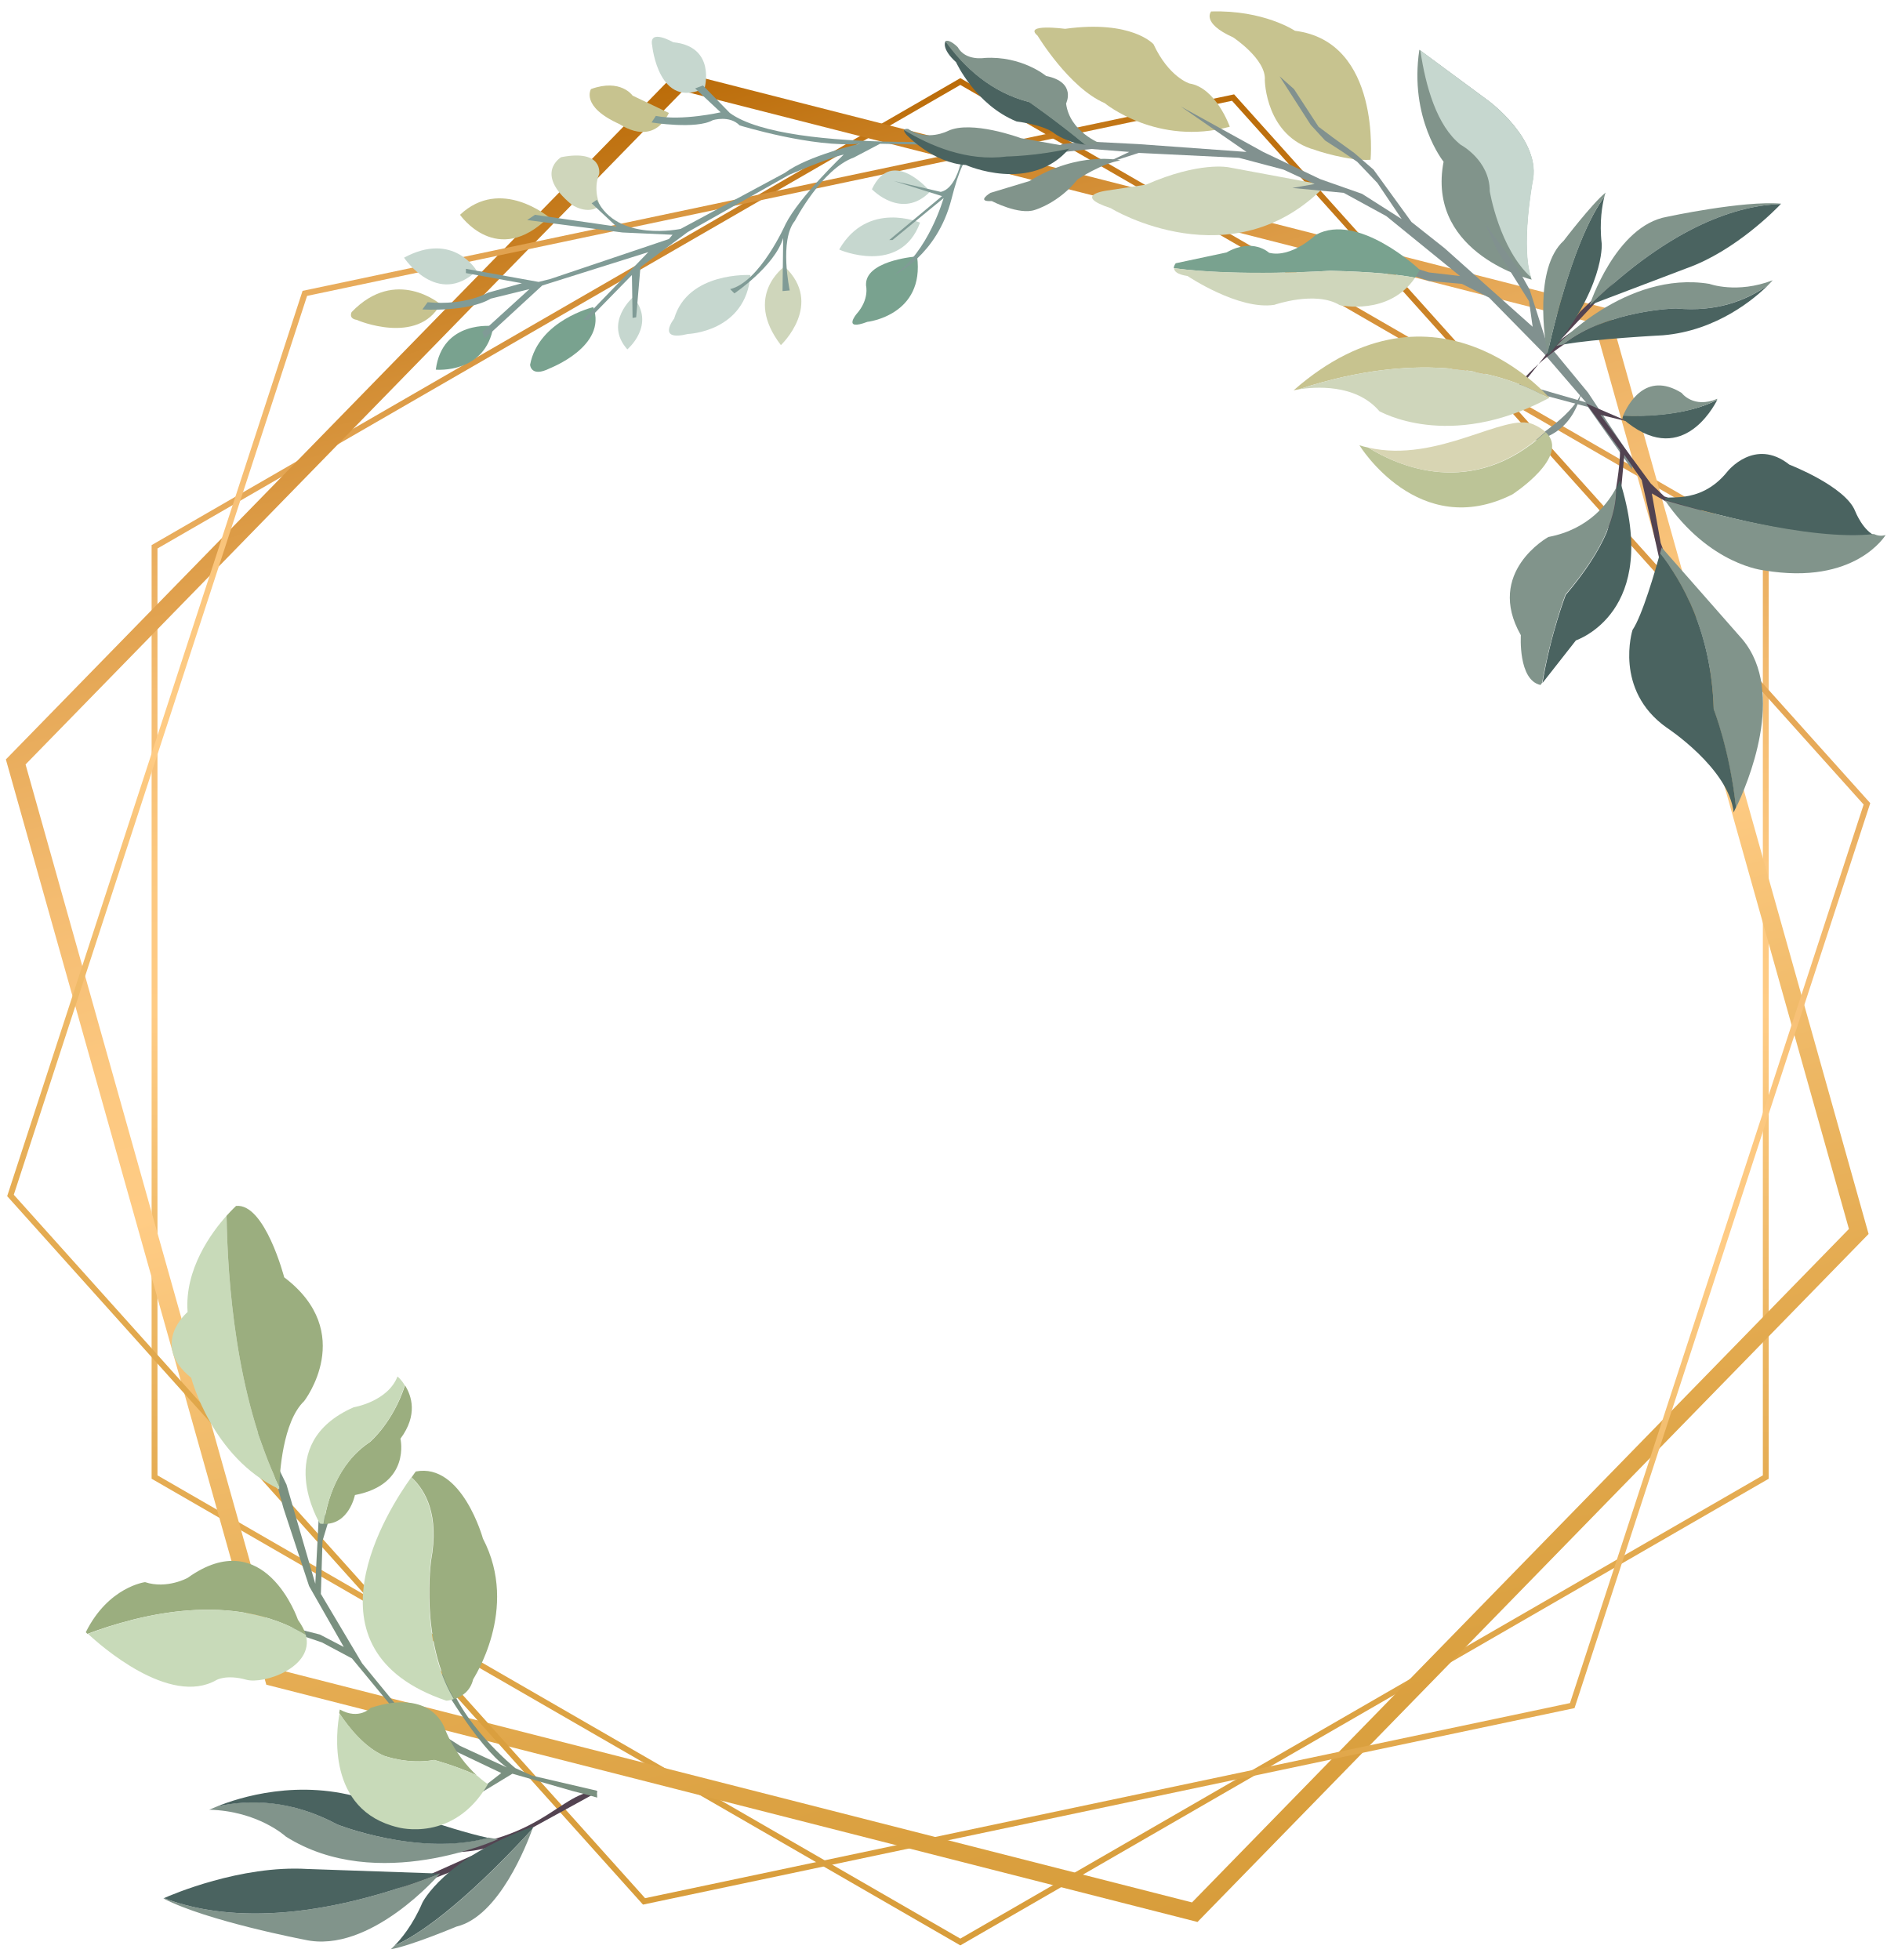
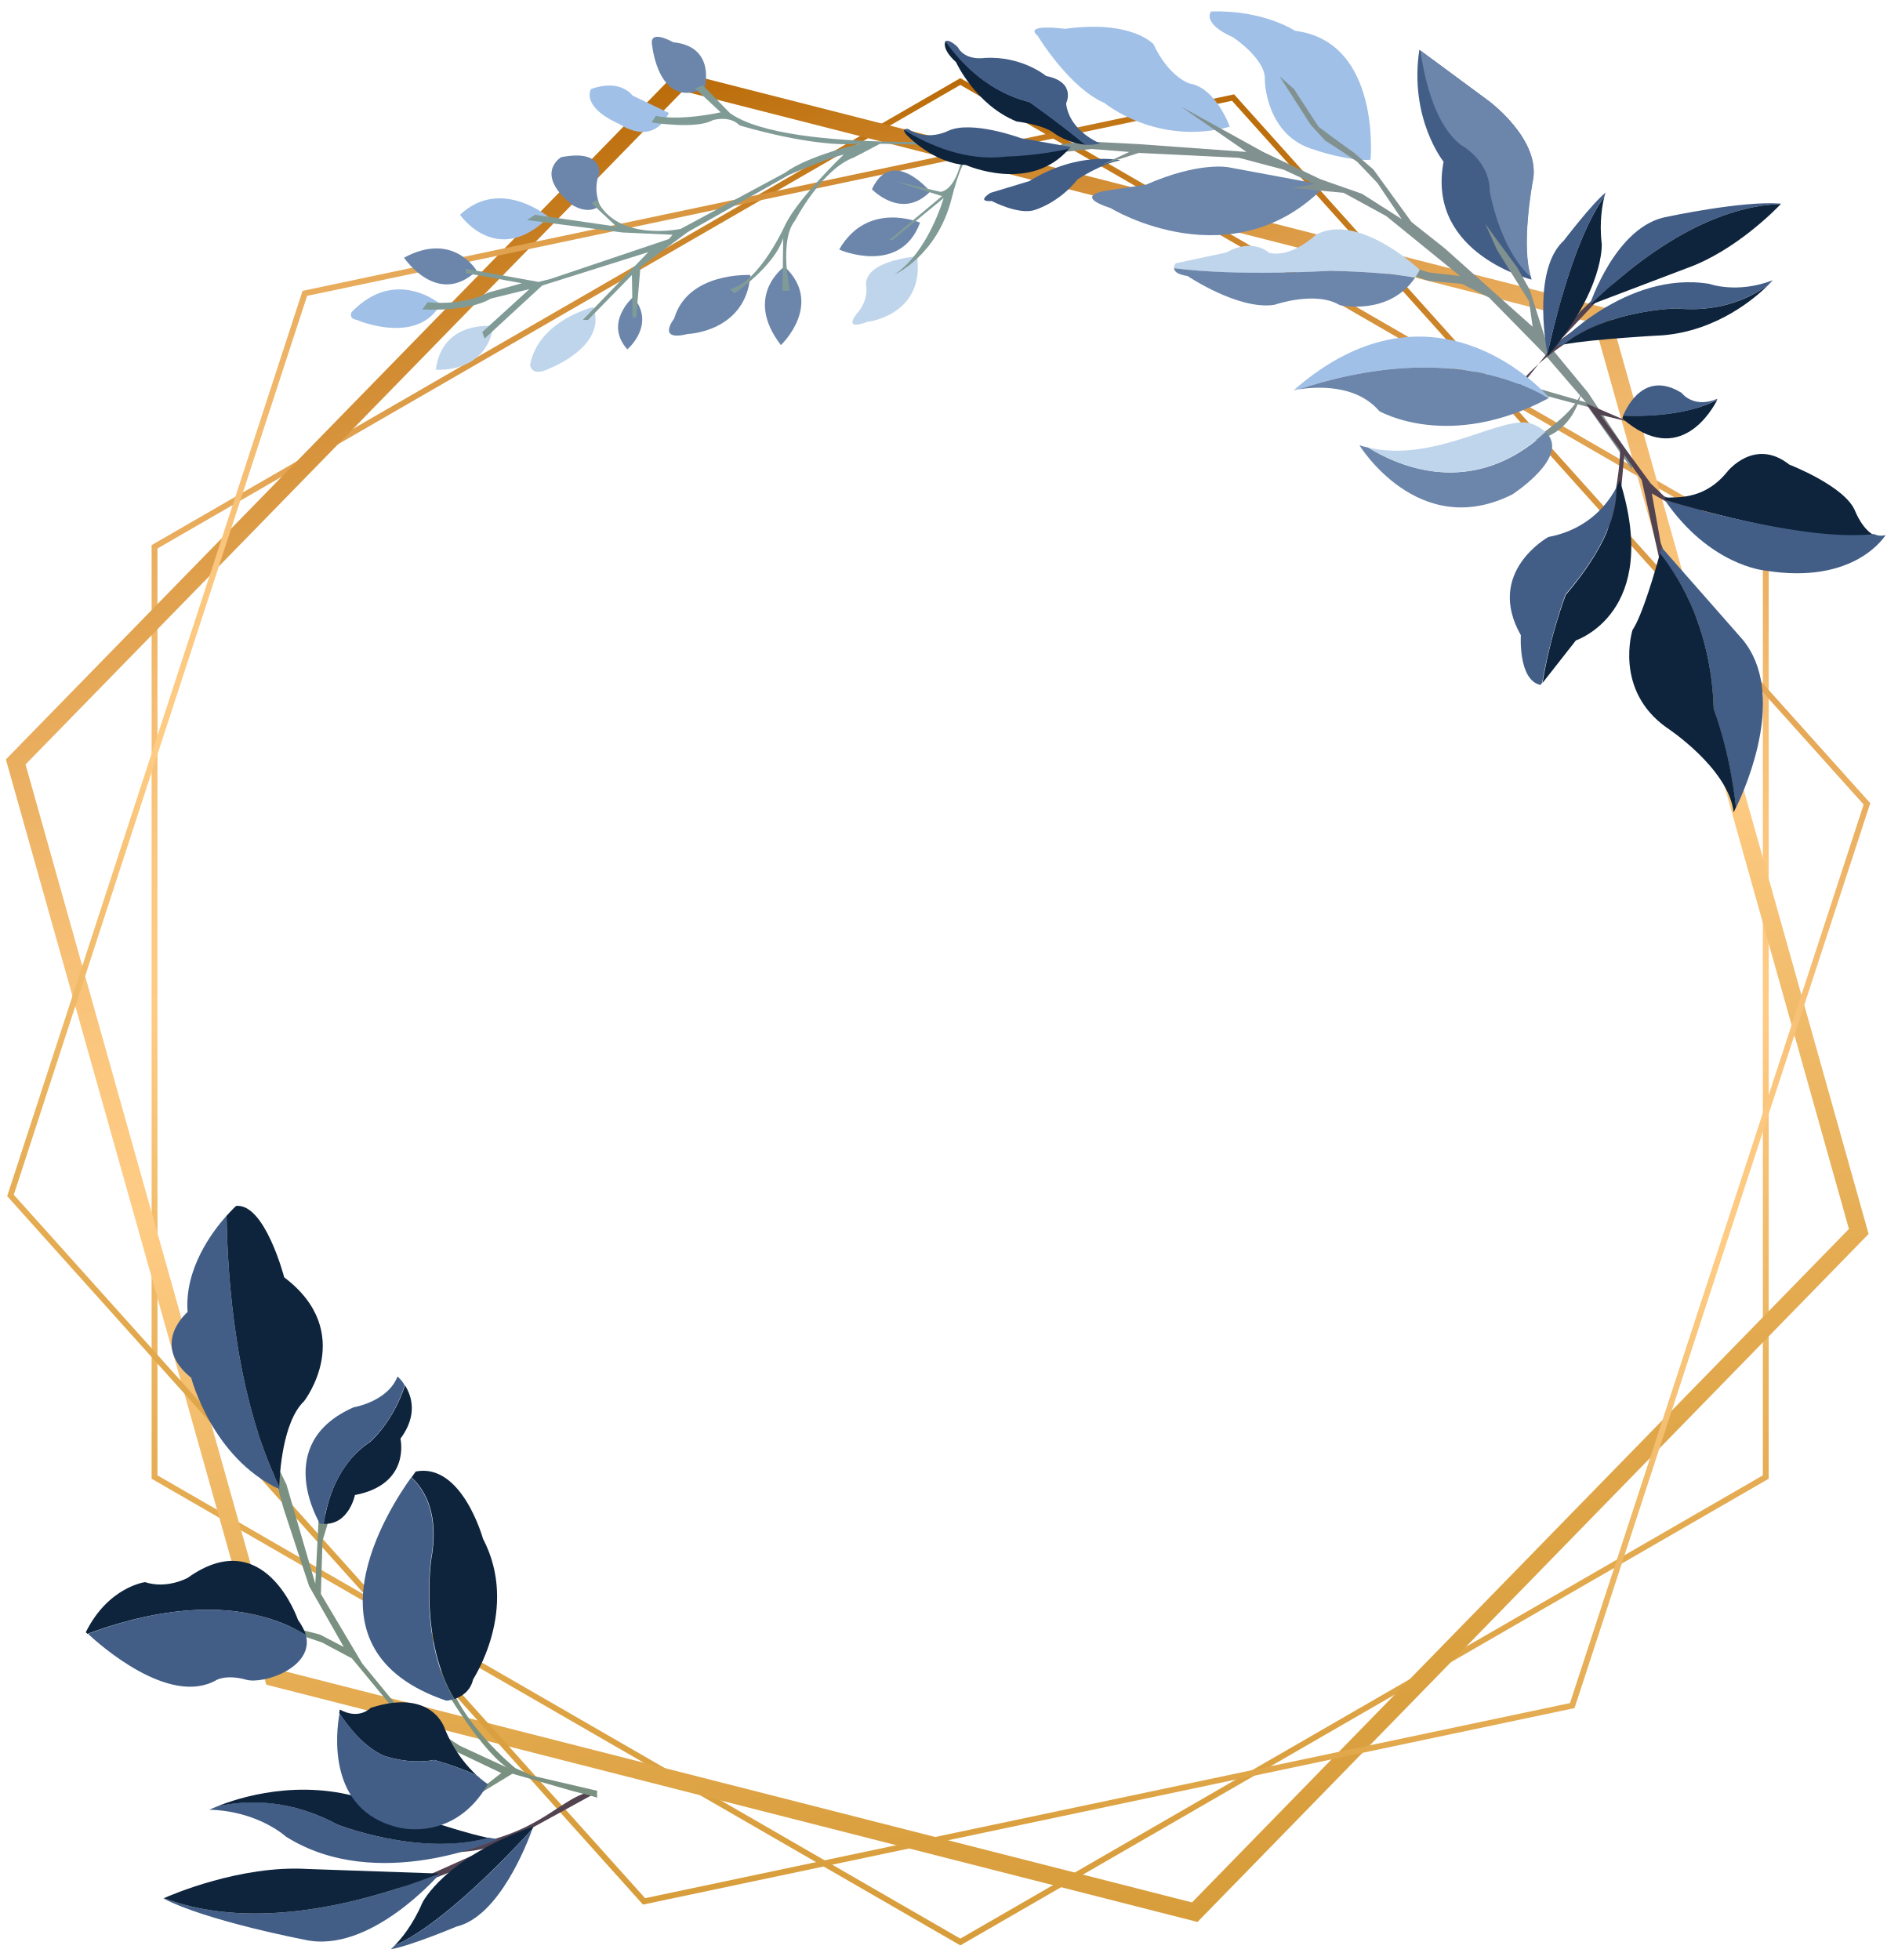
<svg xmlns="http://www.w3.org/2000/svg" version="1.1" id="Capa_1" x="0px" y="0px" viewBox="0 0 579.6 598.6" style="enable-background:new 0 0 579.6 598.6;" xml:space="preserve">
  <style type="text/css">
	.st0{fill:none;stroke:url(#SVGID_1_);stroke-width:1.79;stroke-miterlimit:10;}
	.st1{fill:none;stroke:url(#SVGID_2_);stroke-width:5.369;stroke-miterlimit:10;}
	.st2{fill:none;stroke:url(#SVGID_3_);stroke-width:1.79;stroke-miterlimit:10;}
- 	.st3{fill:#C6D7CF;}
- 	.st4{fill:#C7C38F;}
- 	.st5{fill:#CFD6BB;}
- 	.st6{fill:#79A28F;}
+ 	.st3{fill:#6c86ab;}
+ 	.st4{fill:#a0c0e7;}
+ 	.st5{fill:#6c86ab;}
+ 	.st6{fill:#bfd5ec;}
	.st7{fill:#809B96;}
- 	.st8{fill:#81948B;}
+ 	.st8{fill:#425e87;}
	.st9{fill:#81918F;}
	.st10{fill:#534351;}
- 	.st11{fill:#4A6360;}
+ 	.st11{fill:#0e243c;}
	.st12{fill:#524351;}
- 	.st13{fill:#BCC497;}
- 	.st14{fill:#D8D5B3;}
+ 	.st13{fill:#6c86ab;}
+ 	.st14{fill:#bfd5ec;}
	.st15{fill:#7A9080;}
- 	.st16{fill:#C8DAB9;}
- 	.st17{fill:#9BAE7F;}
+ 	.st16{fill:#425e87;}
+ 	.st17{fill:#0e243c;}
</style>
  <linearGradient id="SVGID_1_" gradientUnits="userSpaceOnUse" x1="-1098.163" y1="1601.28" x2="-527.858" y2="1601.28" gradientTransform="matrix(0 -1 1 0 -1308 -504)">
    <stop offset="0" style="stop-color:#D89D3B" />
    <stop offset="0.102" style="stop-color:#DBA141" />
    <stop offset="0.237" style="stop-color:#E4AB51" />
    <stop offset="0.39" style="stop-color:#F2BD6D" />
    <stop offset="0.5" style="stop-color:#FFCC85" />
    <stop offset="0.577" style="stop-color:#FCC880" />
    <stop offset="0.671" style="stop-color:#F4BC71" />
    <stop offset="0.774" style="stop-color:#E6A958" />
    <stop offset="0.885" style="stop-color:#D38E35" />
    <stop offset="0.999" style="stop-color:#BA6B08" />
    <stop offset="1" style="stop-color:#BA6B08" />
  </linearGradient>
  <polygon class="st0" points="47.2,167 47.2,451.1 293.3,593.1 539.3,451.1 539.3,167 293.3,24.9 " />
  <linearGradient id="SVGID_2_" gradientUnits="userSpaceOnUse" x1="-1462.883" y1="1618.742" x2="-875.819" y2="1618.742" gradientTransform="matrix(-0.2707 -0.9627 0.9627 -0.2707 -1588.61 -383.1355)">
    <stop offset="0" style="stop-color:#D89D3B" />
    <stop offset="0.102" style="stop-color:#DBA141" />
    <stop offset="0.237" style="stop-color:#E4AB51" />
    <stop offset="0.39" style="stop-color:#F2BD6D" />
    <stop offset="0.5" style="stop-color:#FFCC85" />
    <stop offset="0.577" style="stop-color:#FCC880" />
    <stop offset="0.671" style="stop-color:#F4BC71" />
    <stop offset="0.774" style="stop-color:#E6A958" />
    <stop offset="0.885" style="stop-color:#D38E35" />
    <stop offset="0.999" style="stop-color:#BA6B08" />
    <stop offset="1" style="stop-color:#BA6B08" />
  </linearGradient>
  <polygon class="st1" points="4.8,232.7 83.5,512.3 364.9,584 567.7,376.1 489.1,96.5 207.7,24.8 " />
  <linearGradient id="SVGID_3_" gradientUnits="userSpaceOnUse" x1="-707.946" y1="1449.217" x2="-126.416" y2="1449.217" gradientTransform="matrix(0.3105 -0.9506 0.9506 0.3105 -961.4344 -541.2914)">
    <stop offset="0" style="stop-color:#D89D3B" />
    <stop offset="0.102" style="stop-color:#DBA141" />
    <stop offset="0.237" style="stop-color:#E4AB51" />
    <stop offset="0.39" style="stop-color:#F2BD6D" />
    <stop offset="0.5" style="stop-color:#FFCC85" />
    <stop offset="0.577" style="stop-color:#FCC880" />
    <stop offset="0.671" style="stop-color:#F4BC71" />
    <stop offset="0.774" style="stop-color:#E6A958" />
    <stop offset="0.885" style="stop-color:#D38E35" />
    <stop offset="0.999" style="stop-color:#BA6B08" />
    <stop offset="1" style="stop-color:#BA6B08" />
  </linearGradient>
  <polygon class="st2" points="93.1,89.6 3.2,365.1 196.7,580.7 480.2,520.9 570.2,245.5 376.6,29.8 " />
  <path class="st3" d="M215.2,26.9c0,0,3.6-12.7-9.6-14c0,0-7.6-4.4-6.4,1.1C199.2,14,201.2,33.8,215.2,26.9z" />
  <path class="st4" d="M204.3,34.5l-11.1-5.3c0,0-3.6-5.3-12.7-2c0,0-3.3,5.3,8.7,10.7C189.2,37.8,199,45.2,204.3,34.5z" />
  <path class="st5" d="M183.2,62.7c0,0-2.2-4.7-0.2-9.6c0,0,1.3-7.6-11.6-5.1c0,0-8.4,4.9,3.1,14.4C174.5,62.5,179.8,66,183.2,62.7z" />
  <path class="st4" d="M167.6,66.3c0,0-14.7-12.4-27.1-0.7C140.5,65.6,151.8,82,167.6,66.3z" />
  <path class="st3" d="M145.6,82.7c0,0-7.1-12.2-22.2-4C123.4,78.7,133.6,94,145.6,82.7z" />
  <path class="st4" d="M134.5,92.9c0,0-13.6-11.6-27.1,2.4c0,0-1.1,2,1.6,2.4C109,97.8,127.6,105.6,134.5,92.9z" />
  <path class="st6" d="M150.7,99.6c0,0-15.6-2-17.6,13.3C133.2,112.9,148.3,114.3,150.7,99.6z" />
  <path class="st6" d="M181.2,93.8c0,0-16.7,4-19.3,17.6c0,0,0.2,4,6,1.1C167.8,112.5,185.6,105.8,181.2,93.8z" />
  <path class="st3" d="M193.4,90.7c0,0-9.1,7.8-1.8,16C191.6,106.7,200.5,99.2,193.4,90.7z" />
  <path class="st3" d="M229.2,84c0,0-19.1-1.1-23.3,13.3c0,0-5.6,7.1,4.2,4.7C210.1,102,227.8,101.4,229.2,84z" />
  <path class="st5" d="M239.6,81.4c0,0-12.7,8.9-1.1,24C238.5,105.4,251.8,92.9,239.6,81.4z" />
  <path class="st3" d="M284.1,58.5c0,0-11.6-14-17.8-0.7C266.3,57.8,275.4,67.4,284.1,58.5z" />
  <path class="st3" d="M281,68c0,0-16-6.9-24.7,8.2C256.3,76.3,275,84.3,281,68z" />
  <path class="st6" d="M280.1,78.3c0,0-14.1,1-15.5,7.5c-0.1,0.4-0.1,0.9-0.1,1.4c0,0,1.1,4.2-2.9,8.7c0,0-4.4,5.3,3.3,2.4  C265,98.3,282.5,96.3,280.1,78.3z" />
  <path class="st7" d="M310.7,42.3c0,0-69.8,5.3-87.8-7.8l-8.2-8.4l-2.4,0.9l7.8,7.3c0,0-11.8,2.7-19.8,1.1l-1.3,2  c0,0,13.6,2.2,18.7-0.7c0,0,5.1-1.6,8.2,1.6c0,0,22.4,6.9,36.7,5.6c0,0-15.8,3.6-22.9,8.9l-31.8,17.1c0,0-19.3,4.2-25.6-8.9  l-1.6,1.1l7.6,7.1l-24.9-3.6l-2.4,1.6l29.1,3.8l15.3,0.7l-1.1,1.3l-36.2,12.2l-3.6,0.9l-22.2-4v1.3l17.1,3.1L149,89.4  c0,0-6.7,4-18.4,2.9l-1.6,2.2c0,0,13.8,0.9,20.9-3.3l11.8-2.9l-14.4,13.1l0.7,2l17.6-16.2l32.4-10.2l-20,20.7h1.6L193,84l0.2,13.1  l1.1-0.2l1.3-15.3l14.4-10.7L241,53.4c0,0,11.8-5.1,16.7-6.2c0,0-13.6,12.9-17.8,21.3c0,0-7.8,17.6-16.9,19.8l1.3,1.3  c0,0,12.2-8.2,14.9-16.9L239,88.9l2.2-0.2c0,0-3.3-15.3,1.6-21.3c0,0,8.2-15.8,18-19.3l8-4.2l42.9,0.9L310.7,42.3z" />
  <path class="st7" d="M310.7,42.9c0,0-13-2.7-17.5,7.7c0,0-1.7,7.2-5.9,8l-14.2-3.3l14.6,4.6l-16.1,13.4l1,0l15.6-12.8  c0,0-4.7,16.6-15.1,23.4c0,0,13-5.6,17.5-23.1c4.4-17.5,8.6-19,21-16.6L310.7,42.9z" />
  <path class="st8" d="M467.8,85.4c0,0-31.4-7.6-27.1-34.9c0.1-0.4,0.1-0.7,0.2-1.1c0,0-10.6-13.2-7.4-34.2l21,15.5  c0,0,16.6,12.1,13.5,25C468,55.7,464.2,76.3,467.8,85.4z" />
  <path class="st4" d="M418.6,48.8c0,0,3.3-36.1-23.1-39.4c0,0-9.5-6.4-25.6-5.9c0,0-3.1,3.5,6.7,7.9c0,0,10.2,6.7,9.7,13.1  c0,0,0.2,17.2,15.4,21.3C401.7,45.9,412.1,49.3,418.6,48.8z" />
  <path class="st4" d="M375.6,38.7c0,0-4.2-11.9-12.3-13.2c0,0-6.3-1.9-11-12c0,0-6.6-7.5-27-4.7c0,0-12.9-1.7-8.4,2.1  c0,0,9.6,15.9,20.5,20.6C337.5,31.6,353.5,44.7,375.6,38.7z" />
  <path class="st5" d="M404.9,56.6l-29.6-5.5c0,0-8.9-1.9-25.3,5.3l-11.9,1.8c0,0-11,1.4,1.2,5.4C339.3,63.7,376.5,86.1,404.9,56.6z" />
  <path class="st8" d="M342.2,49c0,0-12.6-3.1-27.8,6.3l-11.9,3.6c0,0-4.6,2.8,0.4,2.5c0,0,8.4,4.4,13.2,2.7c0,0,7.3-2.1,13-9.3  C329.2,54.7,336.5,49.9,342.2,49z" />
  <polygon class="st9" points="498.7,140.6 485,119.9 472.3,104.5 467.2,88.5 463.4,81.7 457.5,73.7 453.6,68.3 457.2,76.3   461.3,82.9 467,92 468.1,99.8 441.2,75.8 431.1,67.8 419.5,51.8 413.6,46.7 407.1,42 402.7,38.7 395.2,27.2 390.8,23.3 400.3,38.1   404.7,42.9 410.1,46.4 414.5,49.4 420.7,55.9 428.1,66.9 416,59.2 403.2,54.7 385.8,46.4 360.6,32.5 380.7,46.4 347.5,44   331.8,43.2 324.4,44 319.7,47 333.3,45.5 344.9,46.4 336.6,50.3 347.8,46.7 378.4,48.2 392,51.8 401.5,56.2 394.7,57.4 410.4,58.9   423.4,66 445.9,84.3 436.4,83.2 423.1,79 393.8,81.1 423.4,81.4 436.4,85.8 446.5,86.7 454.8,90.9 471.4,107.8 484.4,122.9   467.8,118.1 454.2,115.5 469.6,120.2 485,124.3 498.4,143.3 " />
  <g>
    <path class="st10" d="M458.7,125.3c0,0,8.2-20,42.2-31.2c0,0-18.2,2.9-25.7,11.2l29.6-31.6l-22.2,21.5L458.7,125.3z" />
    <path class="st8" d="M511.9,94.2c12.3,1.2,21.5-2.5,28.1-7.1c0.9-0.9,1.4-1.5,1.4-1.5c-10.9,4.2-19.3,1.1-19.3,1.1   c-25.5-4.2-46.8,19-46.8,19c0.6-0.2,1.4-0.4,2.2-0.5C491.1,94.6,511.9,94.2,511.9,94.2z" />
    <path class="st11" d="M540,87.1c-6.5,4.6-15.7,8.3-28.1,7.1c0,0-20.9,0.4-34.3,11c9-1.7,30.3-2.8,30.3-2.8   C524.5,101,536.1,91,540,87.1z" />
    <path class="st8" d="M543.9,62.3c0.1-0.1,0.1-0.1,0.1-0.1c-11.6-1-34.8,4-34.8,4c-15.8,2.7-23.7,27-23.7,27l0.2-0.1   C511,68.6,531.1,62.7,543.9,62.3z" />
    <path class="st11" d="M485.7,93.1l29.5-11.2c14.9-5.3,27.4-18.2,28.7-19.6C531.1,62.7,511,68.6,485.7,93.1z" />
    <path class="st11" d="M472.6,108c0.1,0.5,0.1,0.7,0.1,0.7c17.4-20.3,16.5-34.2,16.5-34.2c-0.8-6.8,0.2-12,0.8-14.4   C486,65.5,479.3,78.3,472.6,108z" />
    <path class="st8" d="M472.6,108c6.8-29.7,13.4-42.5,17.4-47.9c0.2-0.9,0.4-1.3,0.4-1.3c-4.1,3.3-12.8,14.7-12.8,14.7   C468.4,81.9,471.8,103.8,472.6,108z" />
  </g>
  <path class="st12" d="M513.5,186.9l-6.2-13.9l-5.9-26.4l-5.3-7.7l-1.2,13l-1.2,7.1l-1.5,6.5l-2.7,2.7c0,0,5.3-20.4,5.3-30.8  l-10.4-14.2l13,5.6l-8.6-2.1l15.4,21l4.1,3.9l11.3,3.9l-0.3,1.2l-8-2.1l-6.8-3.9l2.7,15.1l7.4,19.9L513.5,186.9z" />
  <path class="st9" d="M467.5,134.7c0,0,14.8-8.9,15.7-16C483.2,118.7,481.5,132.9,467.5,134.7z" />
  <path class="st8" d="M523.4,216.7c0,0,4.8,12.4,6.8,30c3.4-7,15.5-35.1,2-51.4l-24.7-28.1c0,0-0.2,0.7-0.5,1.9  C513.8,177.6,522.7,193.1,523.4,216.7z" />
  <path class="st11" d="M530.2,246.6c-1.9-17.6-6.8-30-6.8-30c-0.7-23.5-9.6-39.1-16.4-47.6c-1.4,5.1-5.4,19-8.4,23.4  c0,0-5.8,18.3,10.4,29.8c0,0,19,12.4,20.5,26C529.4,248.2,529.7,247.7,530.2,246.6z" />
  <path class="st11" d="M573.1,163.8c-4.1-1.5-6.5-7.7-6.5-7.7c-3-7.6-20.1-14.2-20.1-14.2c-10.6-8.4-18.9,2.1-18.9,2.1  c-8.8,11-19.9,6.6-19.1,8.6C512.1,153.8,551.2,165.7,573.1,163.8z" />
  <path class="st8" d="M575.9,163.4c-1.3,0.4-2.5,0.2-3.6-0.3c-19.4,2.3-54.3-7.5-63.8-10.3c13.7,19.9,30.3,21.4,30.3,21.4  C566.7,178.9,575.9,163.4,575.9,163.4z" />
  <path class="st11" d="M494.7,146.7c0,0-0.3,0.9-1,2.3c0.2,7.8-3.4,18.5-15.5,32.7c0,0-4.6,11.8-7.1,26.9l10.2-13  C481.3,195.5,507.5,187.2,494.7,146.7z" />
  <path class="st8" d="M493.6,149c-2.2,4.2-8,12.6-20.7,15c0,0-19.4,10.7-8.4,30c0,0-0.9,13.7,6,15.2l0.5-0.7  c2.6-15,7.1-26.9,7.1-26.9C490.2,167.5,493.8,156.8,493.6,149z" />
  <path class="st11" d="M495.8,126.9c-0.2,0.5-0.3,0.9-0.3,0.9c17.7,15.5,27.7-3.2,29-5.7C515.5,126.8,502.7,127.2,495.8,126.9z" />
  <path class="st8" d="M513.6,120c-11.1-6.9-16.5,3.7-17.9,7c7,0.3,19.7-0.1,28.7-4.9c0.1-0.2,0.1-0.3,0.1-0.3  C517.2,124.9,513.6,120,513.6,120z" />
  <path class="st13" d="M417.9,136.7c-0.9-0.2-1.8-0.4-2.7-0.7c0,0,18,29.4,46.7,15c0,0,18-11.6,10.2-19  C449.6,152.8,426.6,142.1,417.9,136.7z" />
  <path class="st14" d="M417.9,136.7c8.7,5.4,31.6,16.1,54.1-4.8c-0.9-0.8-2.1-1.6-3.7-2.3C459.7,125.8,439.1,141.6,417.9,136.7z" />
  <path class="st4" d="M473,121.6c0.1,0,0.1-0.1,0.2-0.1c0,0-34.5-40.5-78.1-2.3c0,0,0.6-0.1,1.6-0.3C414.4,113,446.2,106.3,473,121.6  z" />
  <path class="st5" d="M473,121.6c-26.8-15.3-58.6-8.6-76.3-2.7c4.5-0.7,17.3-1.9,24.6,6.7C421.3,125.5,442.3,138,473,121.6z" />
  <path class="st3" d="M454.5,30.7l-20.7-15.3c1.6,10.9,5,23,12.3,28.8c0,0,8.9,4.7,8.9,14.2c0,0,2.9,17.6,12.7,26.4  c-3.3-9.3,0.4-29.1,0.4-29.1C471.1,42.8,454.5,30.7,454.5,30.7z" />
  <path class="st6" d="M406.3,82.7c13.2,0.3,21.1,1.2,25.9,2.1c0.5-0.7,0.9-1.5,1.4-2.3l-0.2-0.3c0,0-18.6-17.5-31.5-10.5  c0,0-7.4,7.2-14.3,5.5c0,0-4.9-4.7-13-0.1l-15.5,3.3c0,0-0.6,0.7-0.6,1.5C378.1,84.6,406.3,82.7,406.3,82.7z" />
  <path class="st5" d="M432.2,84.8c-4.8-0.9-12.7-1.8-25.9-2.1c0,0-28.2,1.8-47.7-0.8c0,0.9,0.8,1.9,4.1,2.4c0,0,15.6,10.5,26.5,8.8  c0,0,12.6-4.4,20,0.1C409.2,93.2,424.2,96.6,432.2,84.8z" />
  <path class="st11" d="M314.5,31.2c-11.8-3-20-10.7-25.6-18.6c-0.1,0.1-0.2,0.1-0.2,0.2c0,0-1.2,2.1,3.3,6.2c0,0,5.9,13,18.5,18.1  c0,0,8.4,1,11.6,3.7c0,0,4.1,3,9.6,3.4C322.1,36.4,314.5,31.2,314.5,31.2z" />
  <path class="st8" d="M325.6,31.6c0,0,3.3-6.5-6.1-8.4c0,0-7.4-6.2-18.8-5.5c0,0-5.8,1-8.2-3.3c0,0-2.5-2.6-3.8-1.8  c5.7,7.9,13.9,15.6,25.6,18.6c0,0,7.6,5.2,17.1,13c1.5,0.1,3,0,4.6-0.4C336.1,43.8,326.7,40.3,325.6,31.6z" />
  <path class="st11" d="M307.5,47.6c-12,1.6-23.4-3.3-31.3-8.1c-0.2,0.3-0.1,0.8,0.7,1.7c0,0,8,8.6,18.1,9.2c0,0,19.9,8.9,31.7-5.2  C316.4,47.5,307.5,47.6,307.5,47.6z" />
  <path class="st8" d="M289.5,40c0,0-6.3,3.3-12.1-0.6c0,0-1-0.2-1.3,0.3c7.9,4.8,19.3,9.7,31.3,8.1c0,0,8.9-0.1,19.2-2.4  c0.2-0.2,0.3-0.4,0.5-0.5l-15.3-2.7C311.6,42.1,296.6,36.6,289.5,40z" />
  <g>
    <path class="st10" d="M182.1,547.5c0,0,1.3-0.5-1-0.3c-11.5,0.9-20,21.5-64.4,16.2c0,0,23,5.6,36-0.5L102,585.6l36.9-14.4   L182.1,547.5z" />
    <path class="st8" d="M103,557.2c-14-7.5-26.7-7.8-36.7-5.5c-1.5,0.6-2.4,1-2.4,1c15,0.4,23.4,8.2,23.4,8.2   c28,17.7,64.8,0.8,64.8,0.8c-0.8-0.1-1.8-0.3-2.9-0.5C127.8,567.1,103,557.2,103,557.2z" />
    <path class="st11" d="M66.3,551.7c10-2.2,22.7-2,36.7,5.5c0,0,24.9,9.9,46.1,4.1c-11.5-2.4-37.2-11.7-37.2-11.7   C91.5,542.9,72.7,549.1,66.3,551.7z" />
    <path class="st8" d="M50.1,579.7c-0.1,0.1-0.2,0.1-0.2,0.1c13.2,6.9,43.1,12.6,43.1,12.6c20.1,4.6,41.4-20.2,41.4-20.2l-0.2,0   C92.2,588.6,65.5,585.6,50.1,579.7z" />
    <path class="st11" d="M134.2,572.2l-40.4-1.4c-20.3-1.2-41.5,7.9-43.7,8.9C65.5,585.6,92.2,588.6,134.2,572.2z" />
    <path class="st11" d="M162.6,558.6c0.2-0.5,0.3-0.8,0.3-0.8c-27.3,9.7-33.9,23.3-33.9,23.3c-2.9,6.8-6.6,11.2-8.5,13.1   C127.1,591.3,140.3,582.8,162.6,558.6z" />
    <path class="st8" d="M162.6,558.6c-22.3,24.3-35.5,32.7-42.1,35.6c-0.7,0.7-1.1,1.1-1.1,1.1c5.7-0.9,20-6.9,20-6.9   C152.5,585.3,161,563,162.6,558.6z" />
  </g>
  <g>
    <path class="st15" d="M78.7,437.6l4.7,11.5l3.2,11.6l7.8,23.7l10.6,18.6l-7.3-3.8L89,497l-6.6,2.2l9.7,0.3l6.2,2.1l9.2,4.9   l11.8,14.3l19.1,13.7l14.7,7l-6.3,4.9l-7,2.6l6-0.8l10.7-6.5l18.4,5.3l3.9,1l3.6,1l-0.1-2.1l-19.8-4.6l-5.1-2.3   c0,0-17.1-13.7-21.3-29.4l-2.3,1.7c0,0,11.8,21,21,27.5l-14.3-6.6l-19.5-12.5l-10.4-12.7l-12.6-21.2l0.5-16.2l2.3-7.6l-3.4-0.6   l-1.1,21.3l-8.8-30.3L80.5,439L78.7,437.6z" />
    <path class="st16" d="M69.2,371.3c-4.6,5.1-12.9,16.4-11.9,29.4c0,0-11.7,9.8,1.1,20.1c0,0,6.3,24.4,26.9,34c0,0,0-0.3,0-0.8   C71.9,426.4,69.5,390.6,69.2,371.3z" />
    <path class="st17" d="M85.3,454c0.1-3.8,1-19.8,7.6-26.1c0,0,16.2-20.9-6.1-37.8c0,0-5.9-22.7-14.7-21.8c0,0-1.2,1.1-2.9,3   C69.5,390.6,71.9,426.4,85.3,454z" />
    <path class="st17" d="M93.4,499.3c-0.4-1.4-1.2-2.9-2.4-4.6c0,0-10.1-29.7-33.7-12.8c0,0-6.3,3.5-13,1.3c0,0-11.2,1.4-18.1,15.3   c0,0,0.2,0.2,0.5,0.5C42.7,493,71,485.8,93.4,499.3z" />
    <path class="st16" d="M93.4,499.3C71,485.8,42.7,493,26.9,499c3.6,3.4,24.9,22.3,39.2,14.1c0,0,3-1.8,9.1-0.1   C80.5,514.5,96.1,509.2,93.4,499.3z" />
    <path class="st16" d="M131.6,476.4c2.5-13.8-1.8-21.3-6-25.2c-6.7,9.3-35,52.7,10.7,68.2c0,0,1,0,2.3-0.5   C128,501.2,131.6,476.4,131.6,476.4z" />
    <path class="st17" d="M147.5,469.9c0,0-6.4-23.2-20.5-20.5c0,0-0.5,0.6-1.3,1.8c4.3,4,8.5,11.5,6,25.2c0,0-3.6,24.8,7.1,42.5   c2-0.7,4.8-2.2,5.7-6C144.4,512.9,158.8,491.5,147.5,469.9z" />
    <path class="st17" d="M117.2,536.2c0,0,7.5,2.8,15.4,1.3c0,0,6.7,1.8,13,4.7c-2.8-2.6-6.8-7.1-9.7-14.1c0,0-3.6-12.7-22.7-6.5   c0,0-3.5,3.8-9.4,0.5c0,0-0.1,0.4-0.2,1.1C106.7,527.9,111.5,533.7,117.2,536.2z" />
    <path class="st16" d="M132.6,537.5c-7.9,1.5-15.4-1.3-15.4-1.3c-5.7-2.5-10.4-8.3-13.5-12.9c-1,5.3-4.1,29.6,17.9,34.8   c0,0,17,4.8,27.4-13.2c0,0-1.4-0.9-3.4-2.7C139.2,539.3,132.6,537.5,132.6,537.5z" />
    <path class="st17" d="M123.7,423.1c-3.7,11.4-10.7,17.3-10.7,17.3c-10.1,6.7-13.2,18.3-14.1,25c7.7,0.3,9.5-8.8,9.5-8.8   c17.2-3.3,13.9-17.2,13.9-17.2C127.7,432.1,125.7,426.3,123.7,423.1z" />
    <path class="st16" d="M121.4,420.4c-3,7.7-13.4,9.4-13.4,9.4c-25.2,11.1-10.3,35.5-10.3,35.5c0.4,0.1,0.8,0.1,1.1,0.1   c1-6.6,4.1-18.2,14.1-25c0,0,7.1-5.9,10.7-17.3C122.6,421.3,121.4,420.4,121.4,420.4z" />
  </g>
</svg>
